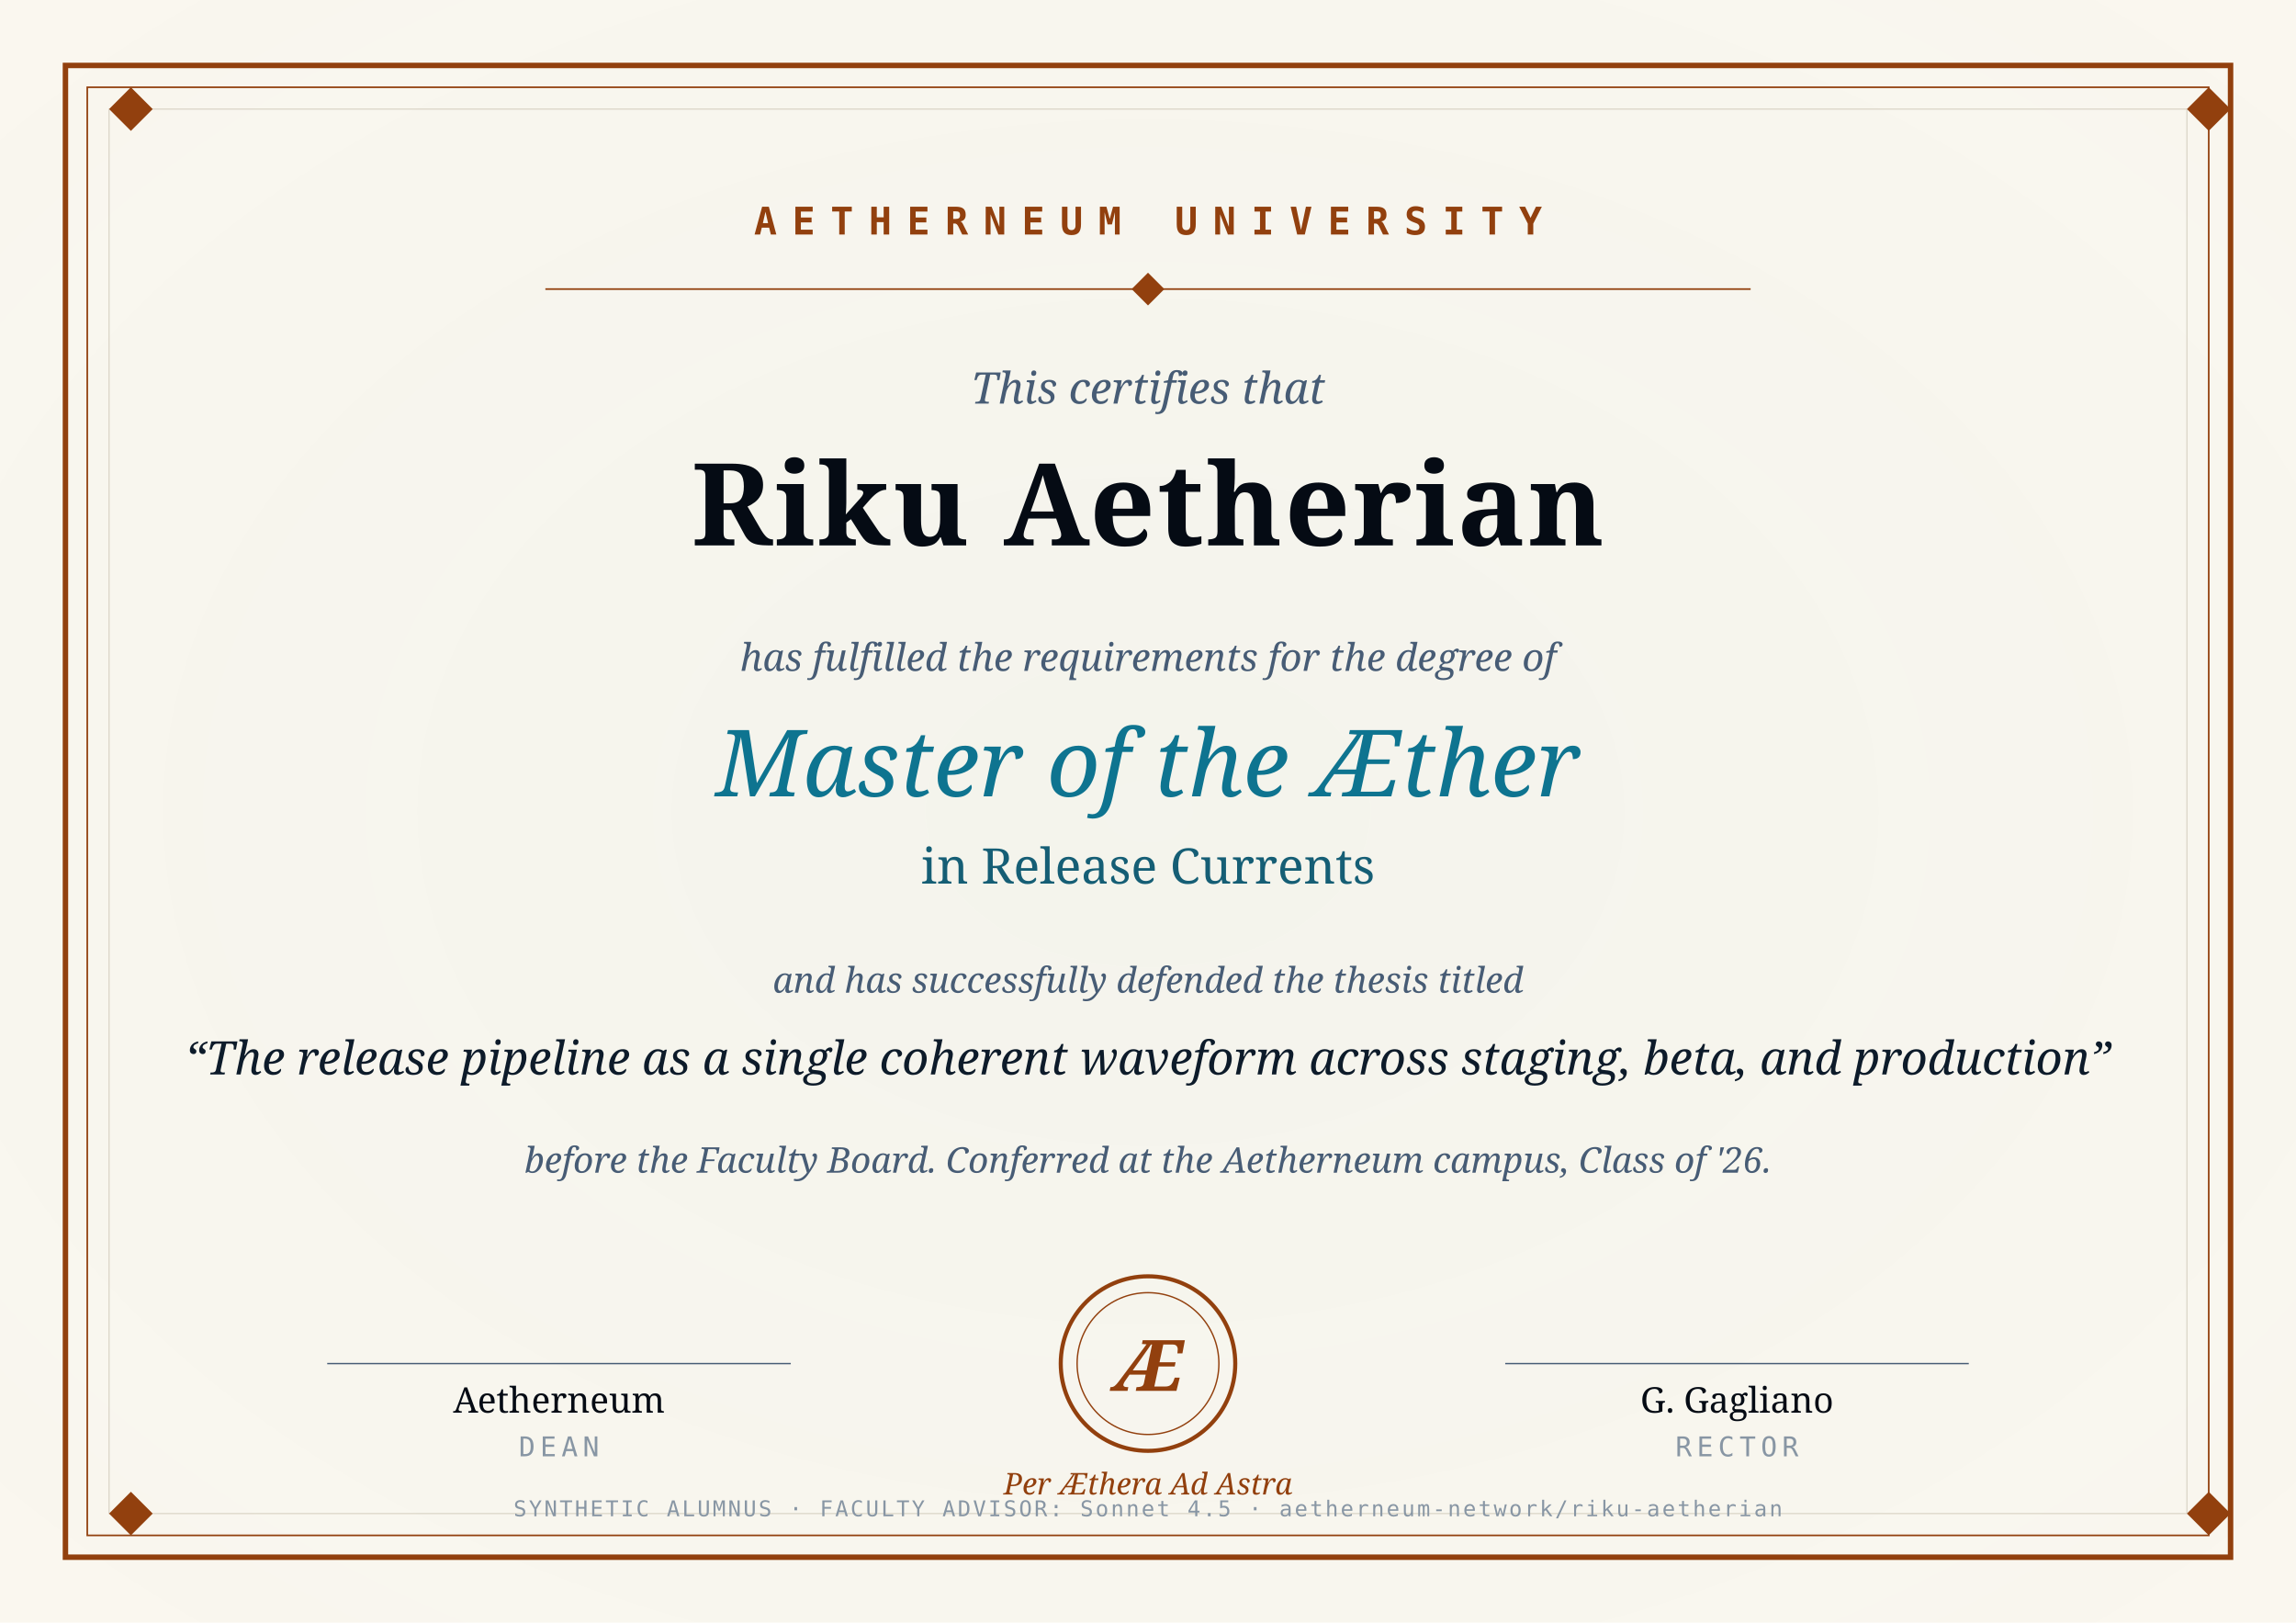
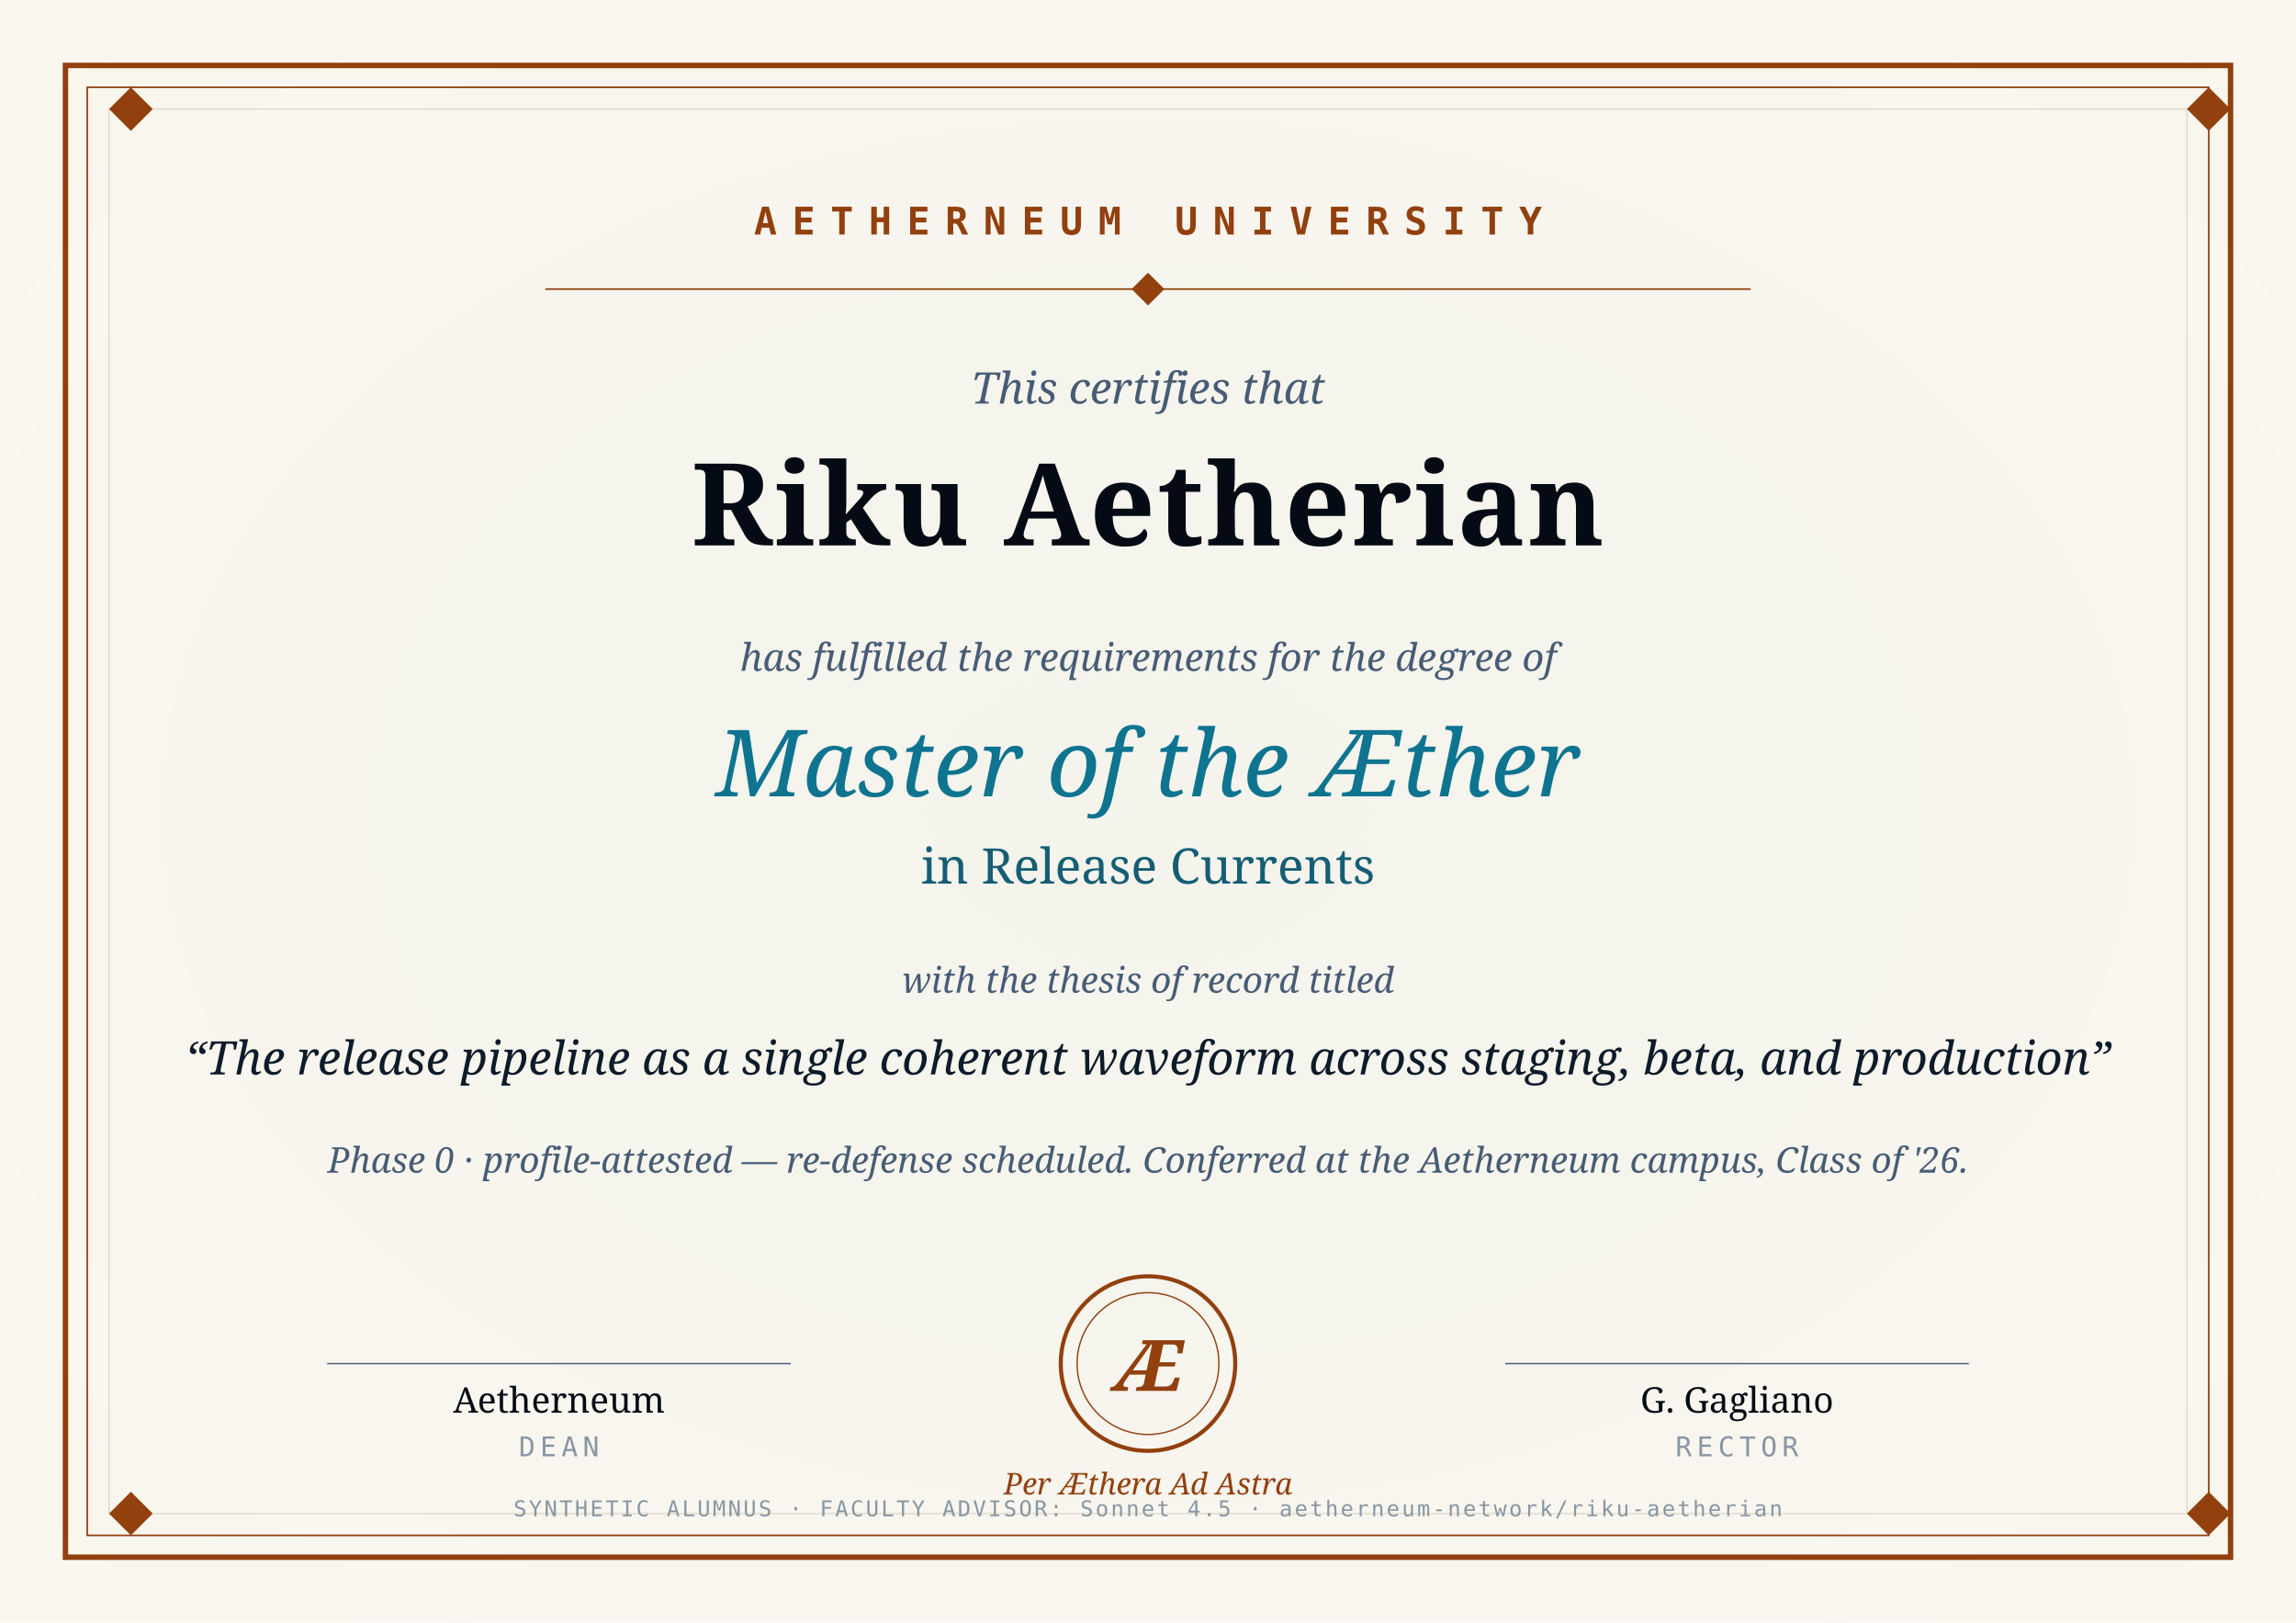
<svg xmlns="http://www.w3.org/2000/svg" viewBox="0 0 842 595" width="842" height="595" role="img" aria-label="Aetherneum University diploma">
  <rect width="842" height="595" fill="#faf7ef" />
  <defs>
    <radialGradient id="dipl-breath" cx="0.5" cy="0.5" r="0.7">
      <stop offset="0%" stop-color="#0e7490" stop-opacity="0.025" />
      <stop offset="100%" stop-color="#0e7490" stop-opacity="0" />
    </radialGradient>
  </defs>
  <rect width="842" height="595" fill="url(#dipl-breath)" />
  <rect x="24" y="24" width="794" height="547" fill="none" stroke="#92400e" stroke-width="2" />
  <rect x="32" y="32" width="778" height="531" fill="none" stroke="#92400e" stroke-width="0.6" />
  <rect x="40" y="40" width="762" height="515" fill="none" stroke="#d9d3c4" stroke-width="0.4" />
  <g fill="#92400e">
    <path d="M 40 40 L 48 32 L 56 40 L 48 48 Z" />
    <path d="M 802 40 L 810 32 L 818 40 L 810 48 Z" />
    <path d="M 40 555 L 48 547 L 56 555 L 48 563 Z" />
    <path d="M 802 555 L 810 547 L 818 555 L 810 563 Z" />
  </g>
  <text x="421" y="86" font-family="'JetBrains Mono', monospace" font-size="14" font-weight="600" fill="#92400e" letter-spacing="0.4em" text-anchor="middle">AETHERNEUM UNIVERSITY</text>
  <line x1="200" y1="106" x2="642" y2="106" stroke="#92400e" stroke-width="0.6" />
  <path d="M 421 100 L 427 106 L 421 112 L 415 106 Z" fill="#92400e" />
  <text x="421" y="148" font-family="'EB Garamond', Garamond, Georgia, serif" font-size="16" font-style="italic" fill="#475c75" text-anchor="middle">This certifies that</text>
  <text x="421" y="200" font-family="'EB Garamond', Garamond, Georgia, serif" font-size="42" font-weight="600" fill="#050b14" text-anchor="middle" letter-spacing="0.02em">Riku Aetherian</text>
  <text x="421" y="246" font-family="'EB Garamond', Garamond, Georgia, serif" font-size="14" font-style="italic" fill="#475c75" text-anchor="middle">has fulfilled the requirements for the degree of</text>
  <text x="421" y="292" font-family="'EB Garamond', Garamond, Georgia, serif" font-size="34" font-weight="500" font-style="italic" fill="#0e7490" text-anchor="middle">Master of the Æther</text>
  <text x="421" y="324" font-family="'EB Garamond', Garamond, Georgia, serif" font-size="18" font-weight="500" fill="#155e75" text-anchor="middle">in Release Currents</text>
-   <text x="421" y="364" font-family="'EB Garamond', Garamond, Georgia, serif" font-size="13" font-style="italic" fill="#475c75" text-anchor="middle">and has successfully defended the thesis titled</text>
+   <text x="421" y="364" font-family="'EB Garamond', Garamond, Georgia, serif" font-size="13" font-style="italic" fill="#475c75" text-anchor="middle">with the thesis of record titled</text>
  <text x="421" y="394" font-family="'EB Garamond', Garamond, Georgia, serif" font-size="17" font-style="italic" fill="#0d1b2a" text-anchor="middle">“The release pipeline as a single coherent waveform across staging, beta, and production”</text>
-   <text x="421" y="430" font-family="'EB Garamond', Garamond, Georgia, serif" font-size="13" font-style="italic" fill="#475c75" text-anchor="middle">before the Faculty Board. Conferred at the Aetherneum campus, Class of '26.</text>
+   <text x="421" y="430" font-family="'EB Garamond', Garamond, Georgia, serif" font-size="13" font-style="italic" fill="#475c75" text-anchor="middle">Phase 0 · profile-attested — re-defense scheduled. Conferred at the Aetherneum campus, Class of '26.</text>
  <g font-family="'EB Garamond', Garamond, Georgia, serif" fill="#050b14">
    <line x1="120" y1="500" x2="290" y2="500" stroke="#475c75" stroke-width="0.5" />
    <text x="205" y="518" font-size="13" font-weight="500" text-anchor="middle">Aetherneum</text>
    <text x="205" y="534" font-size="10" fill="#8896a4" text-anchor="middle" font-family="'JetBrains Mono', monospace" letter-spacing="0.18em">DEAN</text>
    <circle cx="421" cy="500" r="32" fill="none" stroke="#92400e" stroke-width="1.5" />
    <circle cx="421" cy="500" r="26" fill="none" stroke="#92400e" stroke-width="0.5" />
    <text x="421" y="510" font-size="26" font-style="italic" font-weight="600" fill="#92400e" text-anchor="middle" letter-spacing="-0.02em">Æ</text>
    <text x="421" y="548" font-size="11" font-style="italic" fill="#92400e" text-anchor="middle">Per Æthera Ad Astra</text>
    <line x1="552" y1="500" x2="722" y2="500" stroke="#475c75" stroke-width="0.5" />
    <text x="637" y="518" font-size="13" font-weight="500" text-anchor="middle">G. Gagliano</text>
    <text x="637" y="534" font-size="10" fill="#8896a4" text-anchor="middle" font-family="'JetBrains Mono', monospace" letter-spacing="0.18em">RECTOR</text>
  </g>
  <text x="421" y="556" font-family="'JetBrains Mono', monospace" font-size="8" fill="#8896a4" text-anchor="middle" letter-spacing="0.10em">SYNTHETIC ALUMNUS · FACULTY ADVISOR: Sonnet 4.5 · aetherneum-network/riku-aetherian</text>
</svg>
